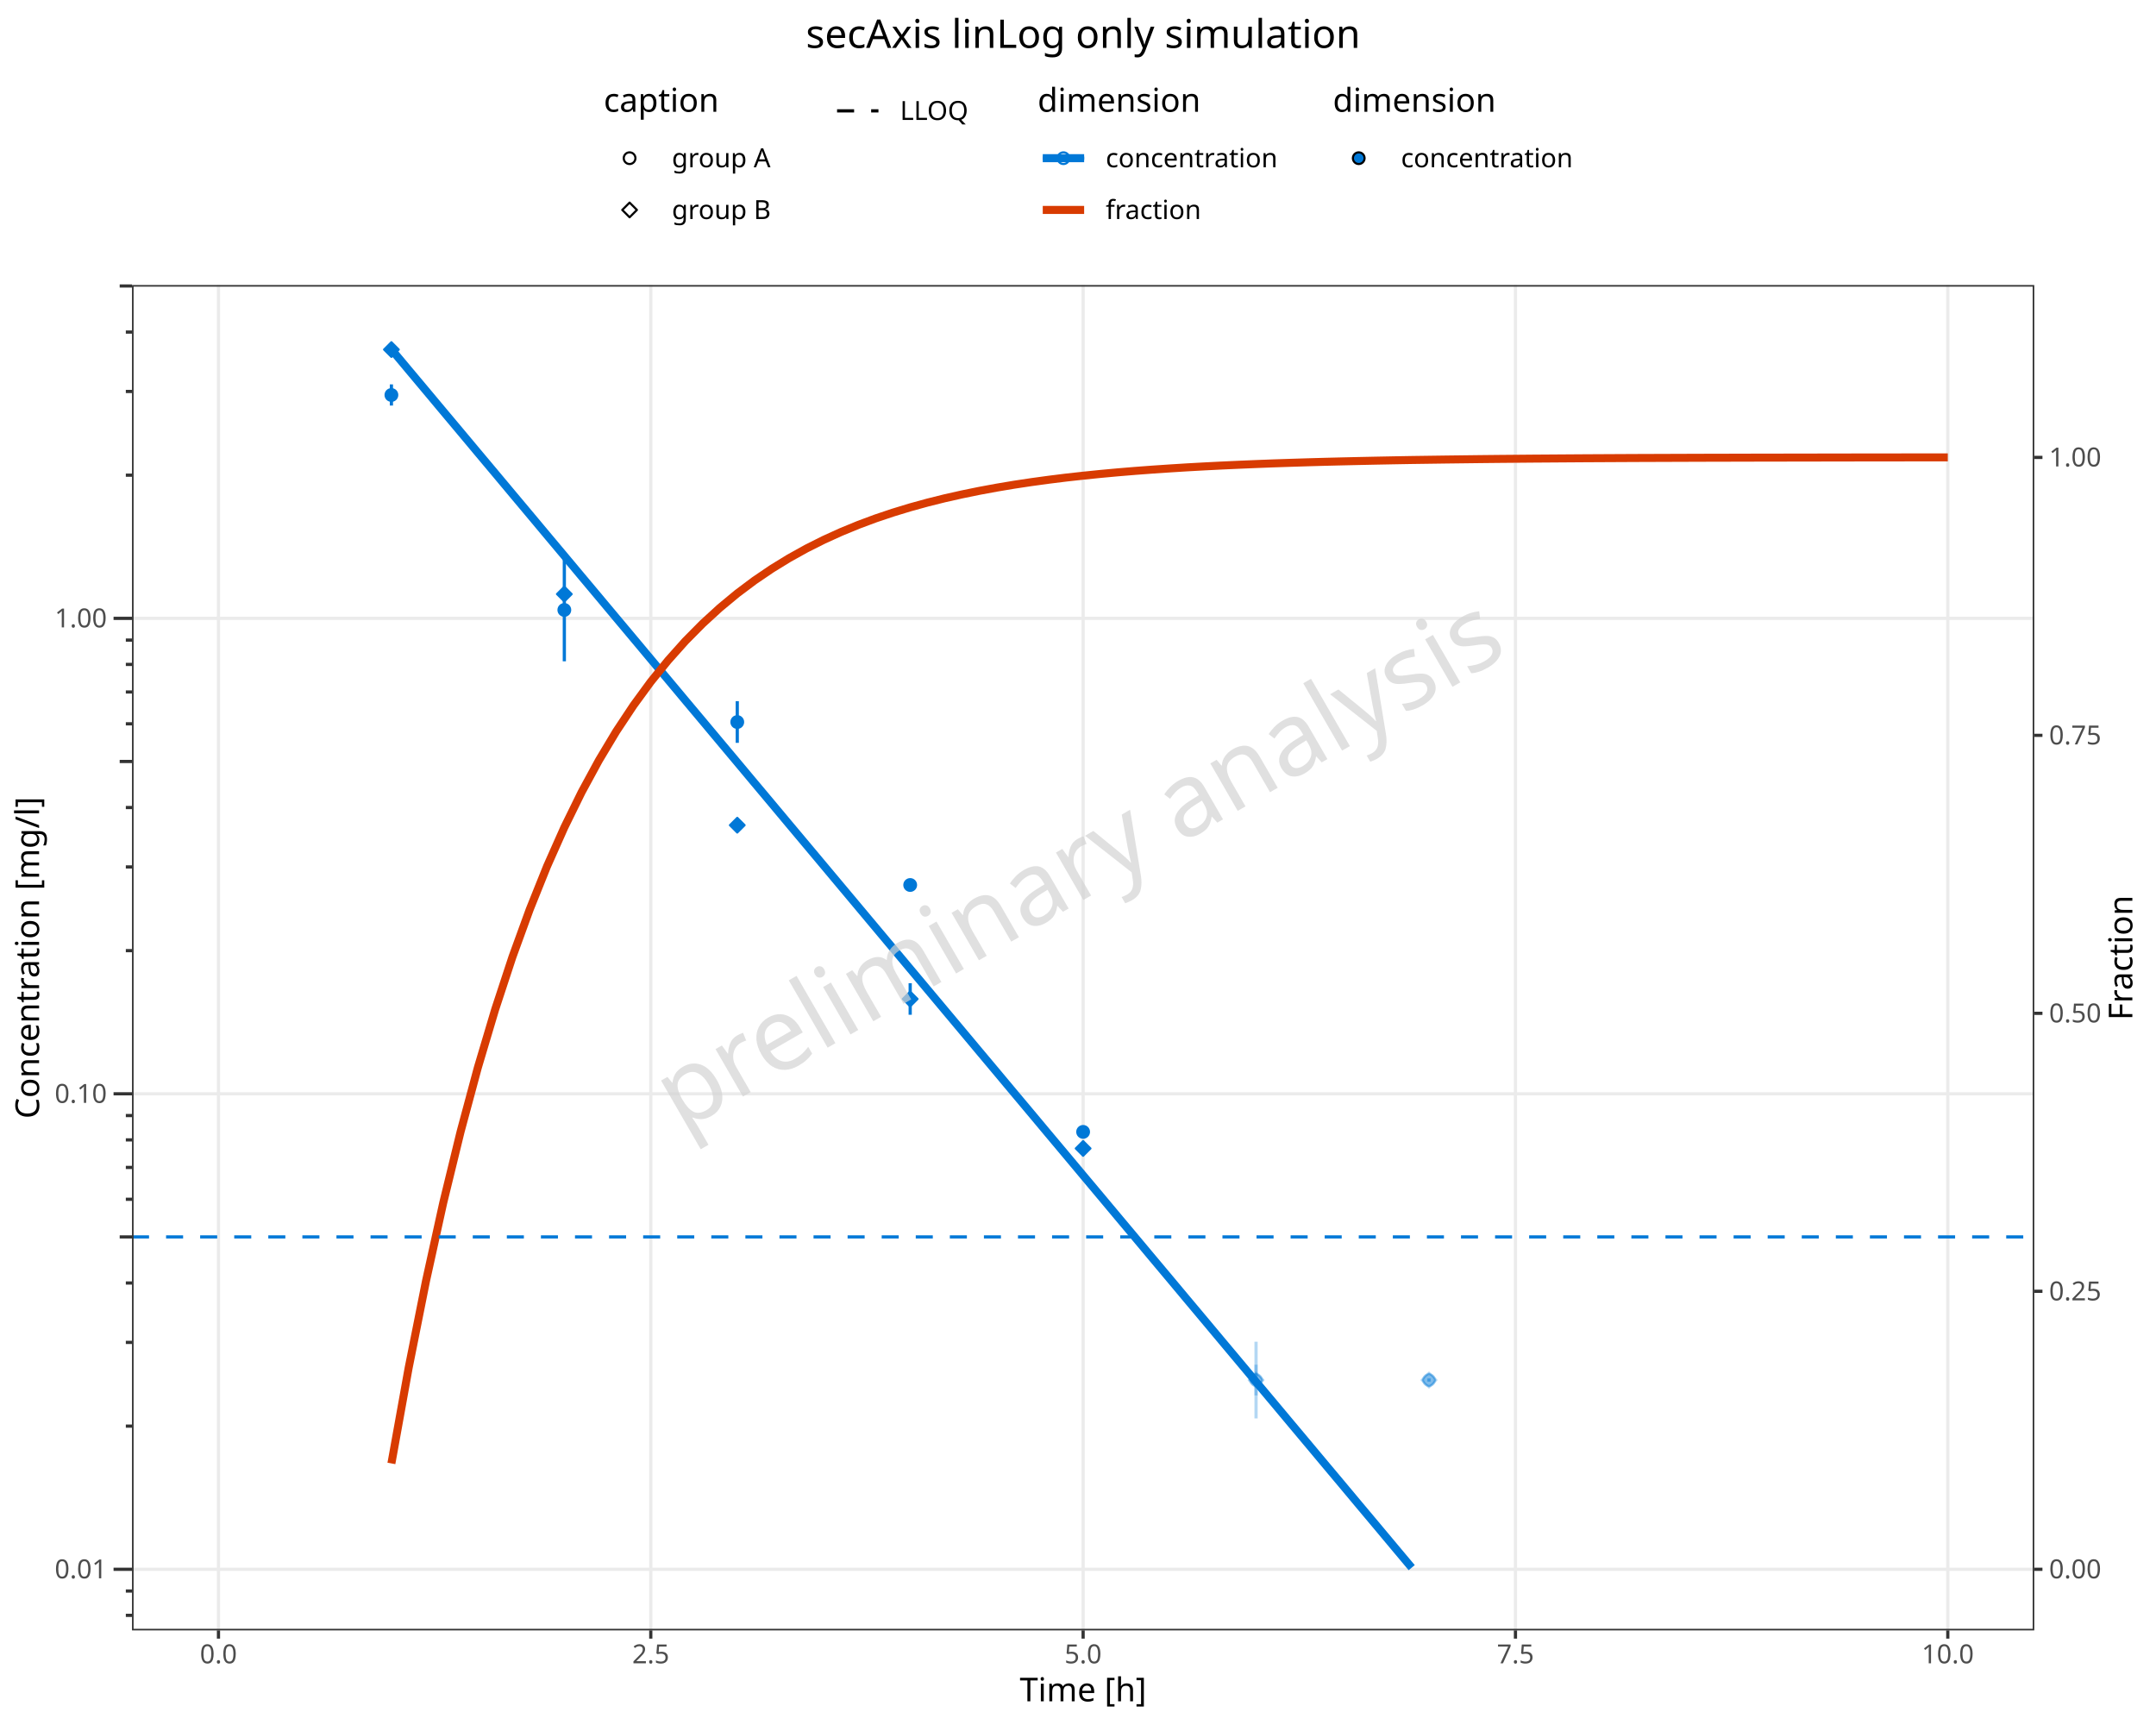
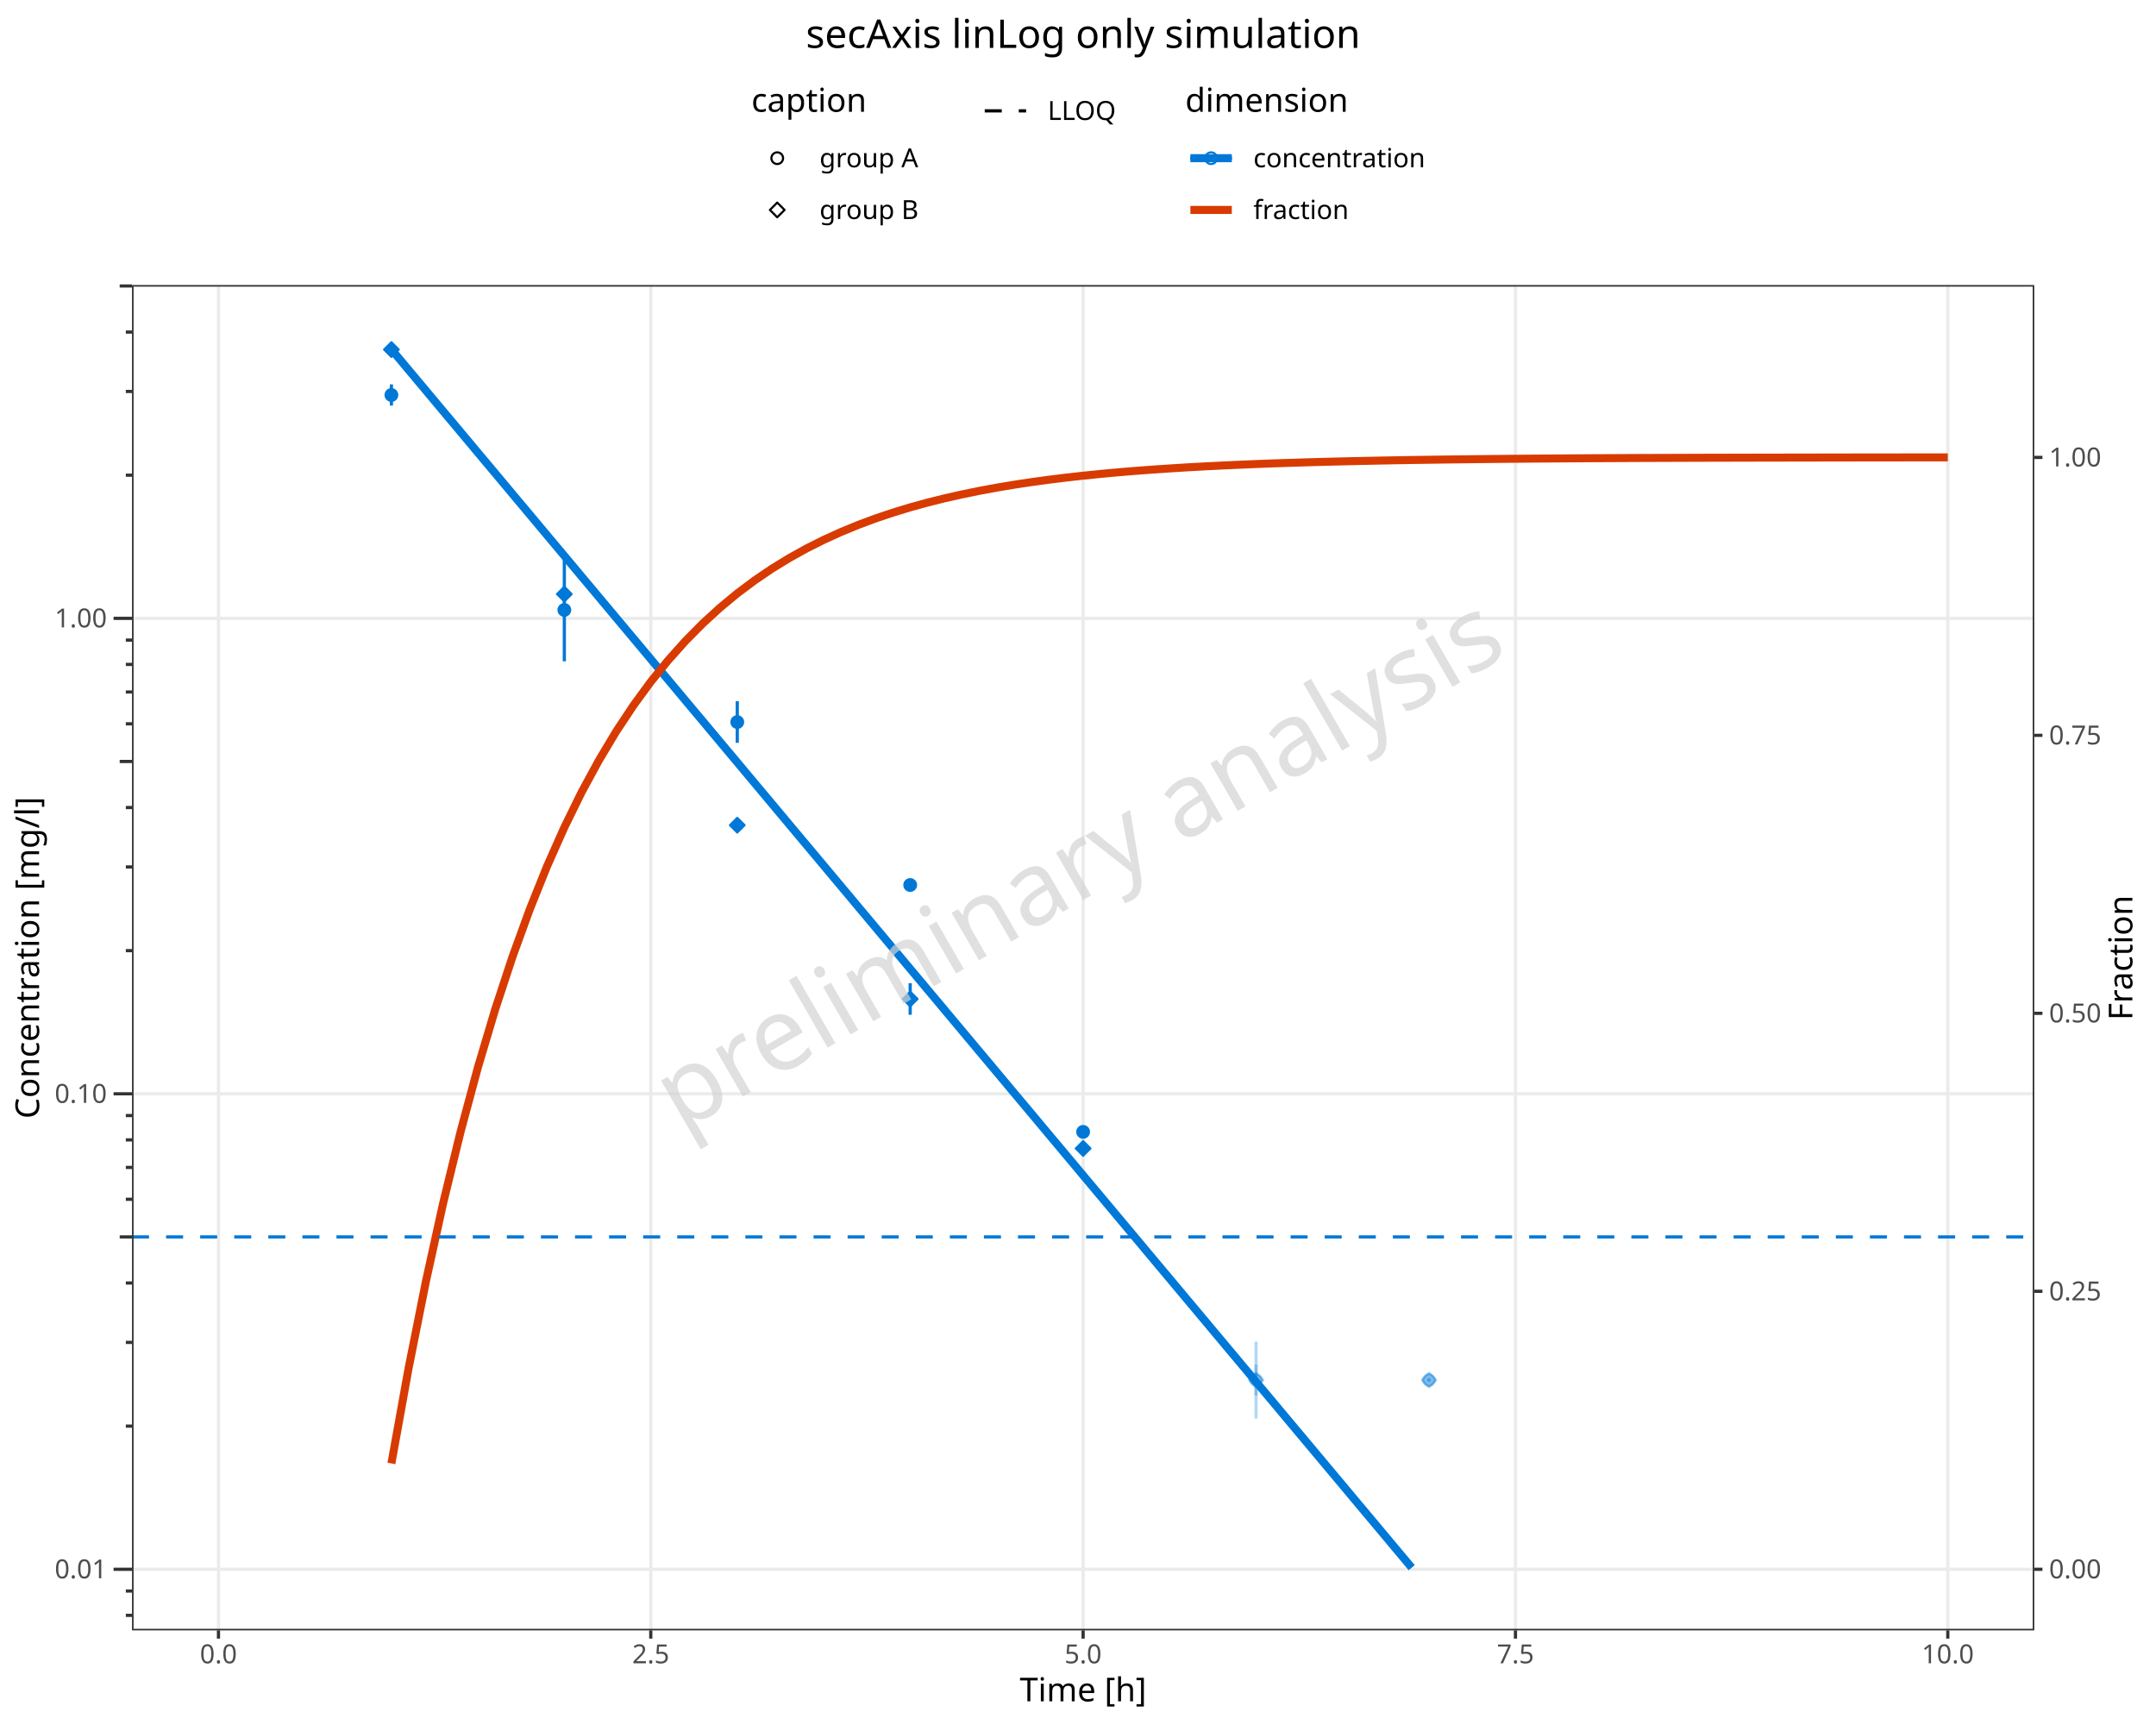
<svg xmlns="http://www.w3.org/2000/svg" class="svglite" data-engine-version="2.0" width="720.00pt" height="576.00pt" viewBox="0 0 720.00 576.00">
  <defs>
    <style type="text/css">
    .svglite line, .svglite polyline, .svglite polygon, .svglite path, .svglite rect, .svglite circle {
      fill: none;
      stroke: #000000;
      stroke-linecap: round;
      stroke-linejoin: round;
      stroke-miterlimit: 10.00;
    }
  </style>
  </defs>
  <rect width="100%" height="100%" style="stroke: none; fill: #FFFFFF;" />
  <defs>
    <clipPath id="cpMC4wMHw3MjAuMDB8MC4wMHw1NzYuMDA=">
      <rect x="0.00" y="0.00" width="720.00" height="576.00" />
    </clipPath>
  </defs>
  <g clip-path="url(#cpMC4wMHw3MjAuMDB8MC4wMHw1NzYuMDA=)">
    <rect x="0" y="0.00" width="720.00" height="576.00" style="stroke-width: 1.07; stroke: #FFFFFF; fill: #FFFFFF;" />
  </g>
  <defs>
    <clipPath id="cpNDQuMDh8Njc5LjM1fDk1LjE4fDU0NC40Mg==">
      <rect x="44.08" y="95.18" width="635.27" height="449.24" />
    </clipPath>
  </defs>
  <g clip-path="url(#cpNDQuMDh8Njc5LjM1fDk1LjE4fDU0NC40Mg==)">
    <rect x="44.08" y="95.18" width="635.27" height="449.24" style="stroke-width: 1.07; stroke: none; fill: #FFFFFF;" />
    <polyline points="44.08,524.00 679.35,524.00 " style="stroke-width: 1.07; stroke: #EBEBEB; stroke-linecap: butt;" />
    <polyline points="44.08,365.23 679.35,365.23 " style="stroke-width: 1.07; stroke: #EBEBEB; stroke-linecap: butt;" />
    <polyline points="44.08,206.47 679.35,206.47 " style="stroke-width: 1.07; stroke: #EBEBEB; stroke-linecap: butt;" />
    <polyline points="72.96,544.42 72.96,95.18 " style="stroke-width: 1.07; stroke: #EBEBEB; stroke-linecap: butt;" />
    <polyline points="217.33,544.42 217.33,95.18 " style="stroke-width: 1.07; stroke: #EBEBEB; stroke-linecap: butt;" />
    <polyline points="361.71,544.42 361.71,95.18 " style="stroke-width: 1.07; stroke: #EBEBEB; stroke-linecap: butt;" />
    <polyline points="506.09,544.42 506.09,95.18 " style="stroke-width: 1.07; stroke: #EBEBEB; stroke-linecap: butt;" />
    <polyline points="650.47,544.42 650.47,95.18 " style="stroke-width: 1.07; stroke: #EBEBEB; stroke-linecap: butt;" />
    <polyline points="130.71,116.65 136.48,123.55 142.26,130.44 148.03,137.34 153.81,144.23 159.58,151.13 165.36,158.02 171.13,164.92 176.91,171.81 182.68,178.71 188.46,185.60 194.23,192.50 200.01,199.39 205.78,206.29 211.56,213.18 217.33,220.08 223.11,226.97 228.88,233.87 234.66,240.76 240.43,247.66 246.21,254.55 251.98,261.45 257.76,268.34 263.53,275.24 269.31,282.13 275.09,289.03 280.86,295.92 286.64,302.82 292.41,309.71 298.19,316.61 303.96,323.50 309.74,330.40 315.51,337.29 321.29,344.19 327.06,351.09 332.84,357.98 338.61,364.88 344.39,371.77 350.16,378.67 355.94,385.56 361.71,392.46 367.49,399.35 373.26,406.25 379.04,413.14 384.81,420.04 390.59,426.93 396.36,433.83 402.14,440.72 407.91,447.62 413.69,454.51 419.46,461.41 425.24,468.30 431.01,475.20 436.79,482.09 442.56,488.99 448.34,495.88 454.11,502.78 459.89,509.67 465.66,516.57 471.44,523.46 " style="stroke-width: 2.67; stroke: #0078D7; stroke-linecap: butt;" />
    <polyline points="130.71,488.66 136.48,456.69 142.26,427.76 148.03,401.58 153.81,377.90 159.58,356.47 165.36,337.07 171.13,319.53 176.91,303.65 182.68,289.28 188.46,276.28 194.23,264.52 200.01,253.88 205.78,244.25 211.56,235.54 217.33,227.65 223.11,220.52 228.88,214.06 234.66,208.22 240.43,202.94 246.21,198.15 251.98,193.83 257.76,189.91 263.53,186.37 269.31,183.16 275.09,180.26 280.86,177.64 286.64,175.26 292.41,173.11 298.19,171.17 303.96,169.41 309.74,167.82 315.51,166.38 321.29,165.08 327.06,163.90 332.84,162.83 338.61,161.86 344.39,160.99 350.16,160.20 355.94,159.48 361.71,158.84 367.49,158.25 373.26,157.72 379.04,157.24 384.81,156.81 390.59,156.42 396.36,156.06 402.14,155.74 407.91,155.45 413.69,155.19 419.46,154.95 425.24,154.73 431.01,154.54 436.79,154.36 442.56,154.20 448.34,154.06 454.11,153.93 459.89,153.81 465.66,153.70 471.44,153.60 477.22,153.52 482.99,153.44 488.77,153.37 494.54,153.30 500.32,153.24 506.09,153.19 511.87,153.14 517.64,153.10 523.42,153.06 529.19,153.02 534.97,152.99 540.74,152.96 546.52,152.93 552.29,152.91 558.07,152.89 563.84,152.87 569.62,152.85 575.39,152.84 581.17,152.82 586.94,152.81 592.72,152.80 598.49,152.79 604.27,152.78 610.04,152.77 615.82,152.76 621.59,152.75 627.37,152.75 633.14,152.74 638.92,152.73 644.69,152.73 650.47,152.73 " style="stroke-width: 2.67; stroke: #D83B01; stroke-linecap: butt;" />
    <polyline points="130.71,128.35 130.71,128.35 " style="stroke-width: 1.07; stroke: #0078D7; stroke-linecap: butt;" />
    <polyline points="130.71,128.35 130.71,135.42 " style="stroke-width: 1.07; stroke: #0078D7; stroke-linecap: butt;" />
    <polyline points="130.71,135.42 130.71,135.42 " style="stroke-width: 1.07; stroke: #0078D7; stroke-linecap: butt;" />
    <polyline points="188.46,186.54 188.46,186.54 " style="stroke-width: 1.07; stroke: #0078D7; stroke-linecap: butt;" />
    <polyline points="188.46,186.54 188.46,220.81 " style="stroke-width: 1.07; stroke: #0078D7; stroke-linecap: butt;" />
    <polyline points="188.46,220.81 188.46,220.81 " style="stroke-width: 1.07; stroke: #0078D7; stroke-linecap: butt;" />
    <polyline points="246.21,234.15 246.21,234.15 " style="stroke-width: 1.07; stroke: #0078D7; stroke-linecap: butt;" />
    <polyline points="246.21,234.15 246.21,248.05 " style="stroke-width: 1.07; stroke: #0078D7; stroke-linecap: butt;" />
    <polyline points="246.21,248.05 246.21,248.05 " style="stroke-width: 1.07; stroke: #0078D7; stroke-linecap: butt;" />
    <polyline points="303.96,293.49 303.96,293.49 " style="stroke-width: 1.07; stroke: #0078D7; stroke-linecap: butt;" />
    <polyline points="303.96,293.49 303.96,297.53 " style="stroke-width: 1.07; stroke: #0078D7; stroke-linecap: butt;" />
    <polyline points="303.96,297.53 303.96,297.53 " style="stroke-width: 1.07; stroke: #0078D7; stroke-linecap: butt;" />
    <polyline points="361.71,376.51 361.71,376.51 " style="stroke-width: 1.07; stroke: #0078D7; stroke-linecap: butt;" />
    <polyline points="361.71,376.51 361.71,379.39 " style="stroke-width: 1.07; stroke: #0078D7; stroke-linecap: butt;" />
    <polyline points="361.71,379.39 361.71,379.39 " style="stroke-width: 1.07; stroke: #0078D7; stroke-linecap: butt;" />
    <polyline points="419.46,448.01 419.46,448.01 " style="stroke-width: 1.07; stroke: #0078D7; stroke-opacity: 0.30; stroke-linecap: butt;" />
    <polyline points="419.46,448.01 419.46,473.63 " style="stroke-width: 1.07; stroke: #0078D7; stroke-opacity: 0.30; stroke-linecap: butt;" />
    <polyline points="419.46,473.63 419.46,473.63 " style="stroke-width: 1.07; stroke: #0078D7; stroke-opacity: 0.30; stroke-linecap: butt;" />
    <polyline points="477.22,460.36 477.22,460.36 " style="stroke-width: 1.07; stroke: #0078D7; stroke-opacity: 0.30; stroke-linecap: butt;" />
    <polyline points="477.22,460.36 477.22,461.27 " style="stroke-width: 1.07; stroke: #0078D7; stroke-opacity: 0.30; stroke-linecap: butt;" />
    <polyline points="477.22,461.27 477.22,461.27 " style="stroke-width: 1.07; stroke: #0078D7; stroke-opacity: 0.30; stroke-linecap: butt;" />
    <polyline points="130.71,115.60 130.71,115.60 " style="stroke-width: 1.07; stroke: #0078D7; stroke-linecap: butt;" />
    <polyline points="130.71,115.60 130.71,117.84 " style="stroke-width: 1.07; stroke: #0078D7; stroke-linecap: butt;" />
    <polyline points="130.71,117.84 130.71,117.84 " style="stroke-width: 1.07; stroke: #0078D7; stroke-linecap: butt;" />
    <polyline points="188.46,196.99 188.46,196.99 " style="stroke-width: 1.07; stroke: #0078D7; stroke-linecap: butt;" />
    <polyline points="188.46,196.99 188.46,199.75 " style="stroke-width: 1.07; stroke: #0078D7; stroke-linecap: butt;" />
    <polyline points="188.46,199.75 188.46,199.75 " style="stroke-width: 1.07; stroke: #0078D7; stroke-linecap: butt;" />
    <polyline points="246.21,273.47 246.21,273.47 " style="stroke-width: 1.07; stroke: #0078D7; stroke-linecap: butt;" />
    <polyline points="246.21,273.47 246.21,277.61 " style="stroke-width: 1.07; stroke: #0078D7; stroke-linecap: butt;" />
    <polyline points="246.21,277.61 246.21,277.61 " style="stroke-width: 1.07; stroke: #0078D7; stroke-linecap: butt;" />
    <polyline points="303.96,328.30 303.96,328.30 " style="stroke-width: 1.07; stroke: #0078D7; stroke-linecap: butt;" />
    <polyline points="303.96,328.30 303.96,338.84 " style="stroke-width: 1.07; stroke: #0078D7; stroke-linecap: butt;" />
    <polyline points="303.96,338.84 303.96,338.84 " style="stroke-width: 1.07; stroke: #0078D7; stroke-linecap: butt;" />
    <polyline points="361.71,382.91 361.71,382.91 " style="stroke-width: 1.07; stroke: #0078D7; stroke-linecap: butt;" />
    <polyline points="361.71,382.91 361.71,384.04 " style="stroke-width: 1.07; stroke: #0078D7; stroke-linecap: butt;" />
    <polyline points="361.71,384.04 361.71,384.04 " style="stroke-width: 1.07; stroke: #0078D7; stroke-linecap: butt;" />
    <polyline points="419.46,455.69 419.46,455.69 " style="stroke-width: 1.07; stroke: #0078D7; stroke-opacity: 0.30; stroke-linecap: butt;" />
    <polyline points="419.46,455.69 419.46,465.94 " style="stroke-width: 1.07; stroke: #0078D7; stroke-opacity: 0.30; stroke-linecap: butt;" />
    <polyline points="419.46,465.94 419.46,465.94 " style="stroke-width: 1.07; stroke: #0078D7; stroke-opacity: 0.30; stroke-linecap: butt;" />
    <polyline points="477.22,460.24 477.22,460.24 " style="stroke-width: 1.07; stroke: #0078D7; stroke-opacity: 0.30; stroke-linecap: butt;" />
    <polyline points="477.22,460.24 477.22,461.40 " style="stroke-width: 1.07; stroke: #0078D7; stroke-opacity: 0.30; stroke-linecap: butt;" />
    <polyline points="477.22,461.40 477.22,461.40 " style="stroke-width: 1.07; stroke: #0078D7; stroke-opacity: 0.30; stroke-linecap: butt;" />
    <circle cx="130.71" cy="131.89" r="1.95" style="stroke-width: 0.71; stroke: #0078D7; fill: #0078D7;" />
    <circle cx="188.46" cy="203.67" r="1.95" style="stroke-width: 0.71; stroke: #0078D7; fill: #0078D7;" />
    <circle cx="246.21" cy="241.10" r="1.95" style="stroke-width: 0.71; stroke: #0078D7; fill: #0078D7;" />
    <circle cx="303.96" cy="295.51" r="1.95" style="stroke-width: 0.71; stroke: #0078D7; fill: #0078D7;" />
    <circle cx="361.71" cy="377.95" r="1.95" style="stroke-width: 0.71; stroke: #0078D7; fill: #0078D7;" />
    <circle cx="419.46" cy="460.82" r="1.95" style="stroke-width: 0.71; stroke: #0078D7; stroke-opacity: 0.30; fill: #0078D7; fill-opacity: 0.30;" />
    <circle cx="477.22" cy="460.82" r="1.95" style="stroke-width: 0.71; stroke: #0078D7; stroke-opacity: 0.30; fill: #0078D7; fill-opacity: 0.30;" />
    <polygon points="130.71,119.17 133.16,116.72 130.71,114.27 128.26,116.72 " style="stroke-width: 0.71; stroke: #0078D7; fill: #0078D7;" />
    <polygon points="188.46,200.82 190.91,198.37 188.46,195.92 186.01,198.37 " style="stroke-width: 0.71; stroke: #0078D7; fill: #0078D7;" />
    <polygon points="246.21,277.99 248.66,275.54 246.21,273.09 243.76,275.54 " style="stroke-width: 0.71; stroke: #0078D7; fill: #0078D7;" />
    <polygon points="303.96,336.02 306.41,333.57 303.96,331.12 301.51,333.57 " style="stroke-width: 0.71; stroke: #0078D7; fill: #0078D7;" />
    <polygon points="361.71,385.93 364.16,383.48 361.71,381.03 359.26,383.48 " style="stroke-width: 0.71; stroke: #0078D7; fill: #0078D7;" />
    <polygon points="419.46,463.27 421.91,460.82 419.46,458.37 417.01,460.82 " style="stroke-width: 0.71; stroke: #0078D7; stroke-opacity: 0.30; fill: #0078D7; fill-opacity: 0.30;" />
    <polygon points="477.22,463.27 479.67,460.82 477.22,458.37 474.77,460.82 " style="stroke-width: 0.71; stroke: #0078D7; stroke-opacity: 0.30; fill: #0078D7; fill-opacity: 0.30;" />
    <line x1="44.08" y1="413.02" x2="679.35" y2="413.02" style="stroke-width: 1.07; stroke: #0078D7; stroke-dasharray: 5.69,5.69; stroke-linecap: butt;" />
    <rect x="44.08" y="95.18" width="635.27" height="449.24" style="stroke-width: 1.07; stroke: #333333;" />
  </g>
  <g clip-path="url(#cpMC4wMHw3MjAuMDB8MC4wMHw1NzYuMDA=)">
    <text x="35.72" y="527.03" text-anchor="end" style="font-size: 8.80px; fill: #4D4D4D; font-family: sans;" textLength="17.13px" lengthAdjust="spacingAndGlyphs">0.01</text>
    <text x="35.72" y="368.26" text-anchor="end" style="font-size: 8.80px; fill: #4D4D4D; font-family: sans;" textLength="17.13px" lengthAdjust="spacingAndGlyphs">0.10</text>
    <text x="35.72" y="209.49" text-anchor="end" style="font-size: 8.80px; fill: #4D4D4D; font-family: sans;" textLength="17.13px" lengthAdjust="spacingAndGlyphs">1.00</text>
    <polyline points="37.92,524.00 44.08,524.00 " style="stroke-width: 1.07; stroke: #333333; stroke-linecap: butt;" />
    <polyline points="37.92,365.23 44.08,365.23 " style="stroke-width: 1.07; stroke: #333333; stroke-linecap: butt;" />
    <polyline points="37.92,206.47 44.08,206.47 " style="stroke-width: 1.07; stroke: #333333; stroke-linecap: butt;" />
    <polyline points="39.97,413.02 44.08,413.02 " style="stroke-width: 1.07; stroke: #333333; stroke-linecap: butt;" />
    <polyline points="39.97,254.26 44.08,254.26 " style="stroke-width: 1.07; stroke: #333333; stroke-linecap: butt;" />
    <polyline points="39.97,95.49 44.08,95.49 " style="stroke-width: 1.07; stroke: #333333; stroke-linecap: butt;" />
    <polyline points="42.02,539.38 44.08,539.38 " style="stroke-width: 1.07; stroke: #333333; stroke-linecap: butt;" />
    <polyline points="42.02,531.26 44.08,531.26 " style="stroke-width: 1.07; stroke: #333333; stroke-linecap: butt;" />
    <polyline points="42.02,476.20 44.08,476.20 " style="stroke-width: 1.07; stroke: #333333; stroke-linecap: butt;" />
    <polyline points="42.02,448.25 44.08,448.25 " style="stroke-width: 1.07; stroke: #333333; stroke-linecap: butt;" />
    <polyline points="42.02,428.41 44.08,428.41 " style="stroke-width: 1.07; stroke: #333333; stroke-linecap: butt;" />
    <polyline points="42.02,400.45 44.08,400.45 " style="stroke-width: 1.07; stroke: #333333; stroke-linecap: butt;" />
    <polyline points="42.02,389.82 44.08,389.82 " style="stroke-width: 1.07; stroke: #333333; stroke-linecap: butt;" />
    <polyline points="42.02,380.62 44.08,380.62 " style="stroke-width: 1.07; stroke: #333333; stroke-linecap: butt;" />
    <polyline points="42.02,372.50 44.08,372.50 " style="stroke-width: 1.07; stroke: #333333; stroke-linecap: butt;" />
    <polyline points="42.02,317.44 44.08,317.44 " style="stroke-width: 1.07; stroke: #333333; stroke-linecap: butt;" />
    <polyline points="42.02,289.48 44.08,289.48 " style="stroke-width: 1.07; stroke: #333333; stroke-linecap: butt;" />
    <polyline points="42.02,269.65 44.08,269.65 " style="stroke-width: 1.07; stroke: #333333; stroke-linecap: butt;" />
    <polyline points="42.02,241.69 44.08,241.69 " style="stroke-width: 1.07; stroke: #333333; stroke-linecap: butt;" />
    <polyline points="42.02,231.06 44.08,231.06 " style="stroke-width: 1.07; stroke: #333333; stroke-linecap: butt;" />
    <polyline points="42.02,221.85 44.08,221.85 " style="stroke-width: 1.07; stroke: #333333; stroke-linecap: butt;" />
    <polyline points="42.02,213.73 44.08,213.73 " style="stroke-width: 1.07; stroke: #333333; stroke-linecap: butt;" />
    <polyline points="42.02,158.67 44.08,158.67 " style="stroke-width: 1.07; stroke: #333333; stroke-linecap: butt;" />
    <polyline points="42.02,130.72 44.08,130.72 " style="stroke-width: 1.07; stroke: #333333; stroke-linecap: butt;" />
    <polyline points="42.02,110.88 44.08,110.88 " style="stroke-width: 1.07; stroke: #333333; stroke-linecap: butt;" />
    <polyline points="682.08,524.00 679.35,524.00 " style="stroke-width: 1.07; stroke: #333333; stroke-linecap: butt;" />
    <polyline points="682.08,431.18 679.35,431.18 " style="stroke-width: 1.07; stroke: #333333; stroke-linecap: butt;" />
    <polyline points="682.08,338.36 679.35,338.36 " style="stroke-width: 1.07; stroke: #333333; stroke-linecap: butt;" />
    <polyline points="682.08,245.54 679.35,245.54 " style="stroke-width: 1.07; stroke: #333333; stroke-linecap: butt;" />
    <polyline points="682.08,152.73 679.35,152.73 " style="stroke-width: 1.07; stroke: #333333; stroke-linecap: butt;" />
    <text x="684.28" y="527.02" style="font-size: 8.80px; fill: #4D4D4D; font-family: sans;" textLength="17.13px" lengthAdjust="spacingAndGlyphs">0.00</text>
    <text x="684.28" y="434.21" style="font-size: 8.80px; fill: #4D4D4D; font-family: sans;" textLength="17.13px" lengthAdjust="spacingAndGlyphs">0.25</text>
    <text x="684.28" y="341.39" style="font-size: 8.80px; fill: #4D4D4D; font-family: sans;" textLength="17.13px" lengthAdjust="spacingAndGlyphs">0.50</text>
    <text x="684.28" y="248.57" style="font-size: 8.80px; fill: #4D4D4D; font-family: sans;" textLength="17.13px" lengthAdjust="spacingAndGlyphs">0.75</text>
    <text x="684.28" y="155.75" style="font-size: 8.80px; fill: #4D4D4D; font-family: sans;" textLength="17.13px" lengthAdjust="spacingAndGlyphs">1.00</text>
    <polyline points="72.96,547.16 72.96,544.42 " style="stroke-width: 1.07; stroke: #333333; stroke-linecap: butt;" />
    <polyline points="217.33,547.16 217.33,544.42 " style="stroke-width: 1.07; stroke: #333333; stroke-linecap: butt;" />
    <polyline points="361.71,547.16 361.71,544.42 " style="stroke-width: 1.07; stroke: #333333; stroke-linecap: butt;" />
    <polyline points="506.09,547.16 506.09,544.42 " style="stroke-width: 1.07; stroke: #333333; stroke-linecap: butt;" />
    <polyline points="650.47,547.16 650.47,544.42 " style="stroke-width: 1.07; stroke: #333333; stroke-linecap: butt;" />
    <text x="72.96" y="555.40" text-anchor="middle" style="font-size: 8.80px; fill: #4D4D4D; font-family: sans;" textLength="12.23px" lengthAdjust="spacingAndGlyphs">0.0</text>
    <text x="217.33" y="555.40" text-anchor="middle" style="font-size: 8.80px; fill: #4D4D4D; font-family: sans;" textLength="12.23px" lengthAdjust="spacingAndGlyphs">2.5</text>
    <text x="361.71" y="555.40" text-anchor="middle" style="font-size: 8.80px; fill: #4D4D4D; font-family: sans;" textLength="12.23px" lengthAdjust="spacingAndGlyphs">5.0</text>
    <text x="506.09" y="555.40" text-anchor="middle" style="font-size: 8.80px; fill: #4D4D4D; font-family: sans;" textLength="12.23px" lengthAdjust="spacingAndGlyphs">7.5</text>
    <text x="650.47" y="555.40" text-anchor="middle" style="font-size: 8.80px; fill: #4D4D4D; font-family: sans;" textLength="17.13px" lengthAdjust="spacingAndGlyphs">10.0</text>
    <text x="361.71" y="568.10" text-anchor="middle" style="font-size: 11.00px; font-family: sans;" textLength="39.73px" lengthAdjust="spacingAndGlyphs">Time [h]</text>
    <text transform="translate(13.05,319.80) rotate(-90)" text-anchor="middle" style="font-size: 11.00px; font-family: sans;" textLength="98.45px" lengthAdjust="spacingAndGlyphs">Concentration [mg/l]</text>
    <text transform="translate(712.10,319.80) rotate(-90)" text-anchor="middle" style="font-size: 11.00px; font-family: sans;" textLength="39.74px" lengthAdjust="spacingAndGlyphs">Fraction</text>
-     <rect x="196.14" y="22.90" width="65.24" height="61.32" style="stroke-width: 1.07; stroke: none; fill: #FFFFFF;" />
-     <text x="201.61" y="37.33" style="font-size: 11.00px; font-family: sans;" textLength="35.48px" lengthAdjust="spacingAndGlyphs">caption</text>
-     <rect x="201.61" y="44.18" width="17.28" height="17.28" style="stroke-width: 1.07; stroke: none; fill: #FFFFFF;" />
-     <circle cx="210.25" cy="52.82" r="1.95" style="stroke-width: 0.71;" />
-     <rect x="201.61" y="61.46" width="17.28" height="17.28" style="stroke-width: 1.07; stroke: none; fill: #FFFFFF;" />
-     <polygon points="210.25,72.55 212.70,70.10 210.25,67.65 207.80,70.10 " style="stroke-width: 0.71; fill: none;" />
-     <text x="224.37" y="55.85" style="font-size: 8.80px; font-family: sans;" textLength="30.82px" lengthAdjust="spacingAndGlyphs">group A</text>
-     <text x="224.37" y="73.13" style="font-size: 8.80px; font-family: sans;" textLength="30.82px" lengthAdjust="spacingAndGlyphs">group B</text>
-     <rect x="272.33" y="22.90" width="57.73" height="28.24" style="stroke-width: 1.07; stroke: none; fill: #FFFFFF;" />
-     <rect x="277.81" y="28.38" width="17.28" height="17.28" style="stroke-width: 1.07; stroke: none; fill: #FFFFFF;" />
-     <line x1="279.54" y1="37.02" x2="293.36" y2="37.02" style="stroke-width: 1.07; stroke-dasharray: 5.69,5.69; stroke-linecap: butt;" />
-     <text x="300.57" y="40.05" style="font-size: 8.80px; font-family: sans;" textLength="23.49px" lengthAdjust="spacingAndGlyphs">LLOQ</text>
-     <rect x="341.02" y="22.90" width="87.66" height="61.32" style="stroke-width: 1.07; stroke: none; fill: #FFFFFF;" />
-     <text x="346.50" y="37.33" style="font-size: 11.00px; font-family: sans;" textLength="50.15px" lengthAdjust="spacingAndGlyphs">dimension</text>
-     <rect x="346.50" y="44.18" width="17.28" height="17.28" style="stroke-width: 1.07; stroke: none; fill: #FFFFFF;" />
-     <line x1="348.23" y1="52.82" x2="362.05" y2="52.82" style="stroke-width: 2.67; stroke: #0078D7; stroke-linecap: butt;" />
-     <line x1="348.23" y1="52.82" x2="362.05" y2="52.82" style="stroke-width: 1.07; stroke: #0078D7; stroke-linecap: butt;" />
-     <circle cx="355.14" cy="52.82" r="1.95" style="stroke-width: 0.71; stroke: #0078D7;" />
-     <line x1="348.23" y1="52.82" x2="362.05" y2="52.82" style="stroke-width: 1.07; stroke: #0078D7; stroke-linecap: butt;" />
-     <rect x="346.50" y="61.46" width="17.28" height="17.28" style="stroke-width: 1.07; stroke: none; fill: #FFFFFF;" />
-     <line x1="348.23" y1="70.10" x2="362.05" y2="70.10" style="stroke-width: 2.67; stroke: #D83B01; stroke-linecap: butt;" />
-     <text x="369.26" y="55.85" style="font-size: 8.80px; font-family: sans;" textLength="52.84px" lengthAdjust="spacingAndGlyphs">concentration</text>
-     <text x="369.26" y="73.13" style="font-size: 8.80px; font-family: sans;" textLength="28.86px" lengthAdjust="spacingAndGlyphs">fraction</text>
-     <rect x="439.63" y="22.90" width="87.66" height="44.04" style="stroke-width: 1.07; stroke: none; fill: #FFFFFF;" />
-     <text x="445.11" y="37.33" style="font-size: 11.00px; font-family: sans;" textLength="50.15px" lengthAdjust="spacingAndGlyphs">dimension</text>
-     <rect x="445.11" y="44.18" width="17.28" height="17.28" style="stroke-width: 1.07; stroke: none; fill: #FFFFFF;" />
-     <circle cx="453.75" cy="52.82" r="1.95" style="stroke-width: 0.71; fill: #0078D7;" />
-     <text x="467.87" y="55.85" style="font-size: 8.80px; font-family: sans;" textLength="52.84px" lengthAdjust="spacingAndGlyphs">concentration</text>
+     <rect x="245.44" y="22.90" width="65.24" height="61.32" style="stroke-width: 1.07; stroke: none; fill: #FFFFFF;" />
+     <text x="250.92" y="37.33" style="font-size: 11.00px; font-family: sans;" textLength="35.48px" lengthAdjust="spacingAndGlyphs">caption</text>
+     <rect x="250.92" y="44.18" width="17.28" height="17.28" style="stroke-width: 1.07; stroke: none; fill: #FFFFFF;" />
+     <circle cx="259.56" cy="52.82" r="1.95" style="stroke-width: 0.71;" />
+     <rect x="250.92" y="61.46" width="17.28" height="17.28" style="stroke-width: 1.07; stroke: none; fill: #FFFFFF;" />
+     <polygon points="259.56,72.55 262.01,70.10 259.56,67.65 257.11,70.10 " style="stroke-width: 0.71; fill: none;" />
+     <text x="273.68" y="55.85" style="font-size: 8.80px; font-family: sans;" textLength="30.82px" lengthAdjust="spacingAndGlyphs">group A</text>
+     <text x="273.68" y="73.13" style="font-size: 8.80px; font-family: sans;" textLength="30.82px" lengthAdjust="spacingAndGlyphs">group B</text>
+     <rect x="321.64" y="22.90" width="57.73" height="28.24" style="stroke-width: 1.07; stroke: none; fill: #FFFFFF;" />
+     <rect x="327.12" y="28.38" width="17.28" height="17.28" style="stroke-width: 1.07; stroke: none; fill: #FFFFFF;" />
+     <line x1="328.85" y1="37.02" x2="342.67" y2="37.02" style="stroke-width: 1.07; stroke-dasharray: 5.69,5.69; stroke-linecap: butt;" />
+     <text x="349.88" y="40.05" style="font-size: 8.80px; font-family: sans;" textLength="23.49px" lengthAdjust="spacingAndGlyphs">LLOQ</text>
+     <rect x="390.33" y="22.90" width="87.66" height="61.32" style="stroke-width: 1.07; stroke: none; fill: #FFFFFF;" />
+     <text x="395.81" y="37.33" style="font-size: 11.00px; font-family: sans;" textLength="50.15px" lengthAdjust="spacingAndGlyphs">dimension</text>
+     <rect x="395.81" y="44.18" width="17.28" height="17.28" style="stroke-width: 1.07; stroke: none; fill: #FFFFFF;" />
+     <line x1="397.53" y1="52.82" x2="411.36" y2="52.82" style="stroke-width: 2.67; stroke: #0078D7; stroke-linecap: butt;" />
+     <line x1="397.53" y1="52.82" x2="411.36" y2="52.82" style="stroke-width: 1.07; stroke: #0078D7; stroke-linecap: butt;" />
+     <circle cx="404.45" cy="52.82" r="1.95" style="stroke-width: 0.71; stroke: #0078D7;" />
+     <line x1="397.53" y1="52.82" x2="411.36" y2="52.82" style="stroke-width: 1.07; stroke: #0078D7; stroke-linecap: butt;" />
+     <rect x="395.81" y="61.46" width="17.28" height="17.28" style="stroke-width: 1.07; stroke: none; fill: #FFFFFF;" />
+     <line x1="397.53" y1="70.10" x2="411.36" y2="70.10" style="stroke-width: 2.67; stroke: #D83B01; stroke-linecap: butt;" />
+     <text x="418.57" y="55.85" style="font-size: 8.80px; font-family: sans;" textLength="52.84px" lengthAdjust="spacingAndGlyphs">concentration</text>
+     <text x="418.57" y="73.13" style="font-size: 8.80px; font-family: sans;" textLength="28.86px" lengthAdjust="spacingAndGlyphs">fraction</text>
    <text x="361.71" y="15.99" text-anchor="middle" style="font-size: 13.20px; font-family: sans;" textLength="175.38px" lengthAdjust="spacingAndGlyphs">secAxis linLog only simulation</text>
    <text transform="translate(365.87,298.17) rotate(-30)" text-anchor="middle" style="font-size: 34.14px; fill: #D3D3D3; fill-opacity: 0.70; font-family: sans;" textLength="299.85px" lengthAdjust="spacingAndGlyphs">preliminary analysis</text>
  </g>
</svg>
